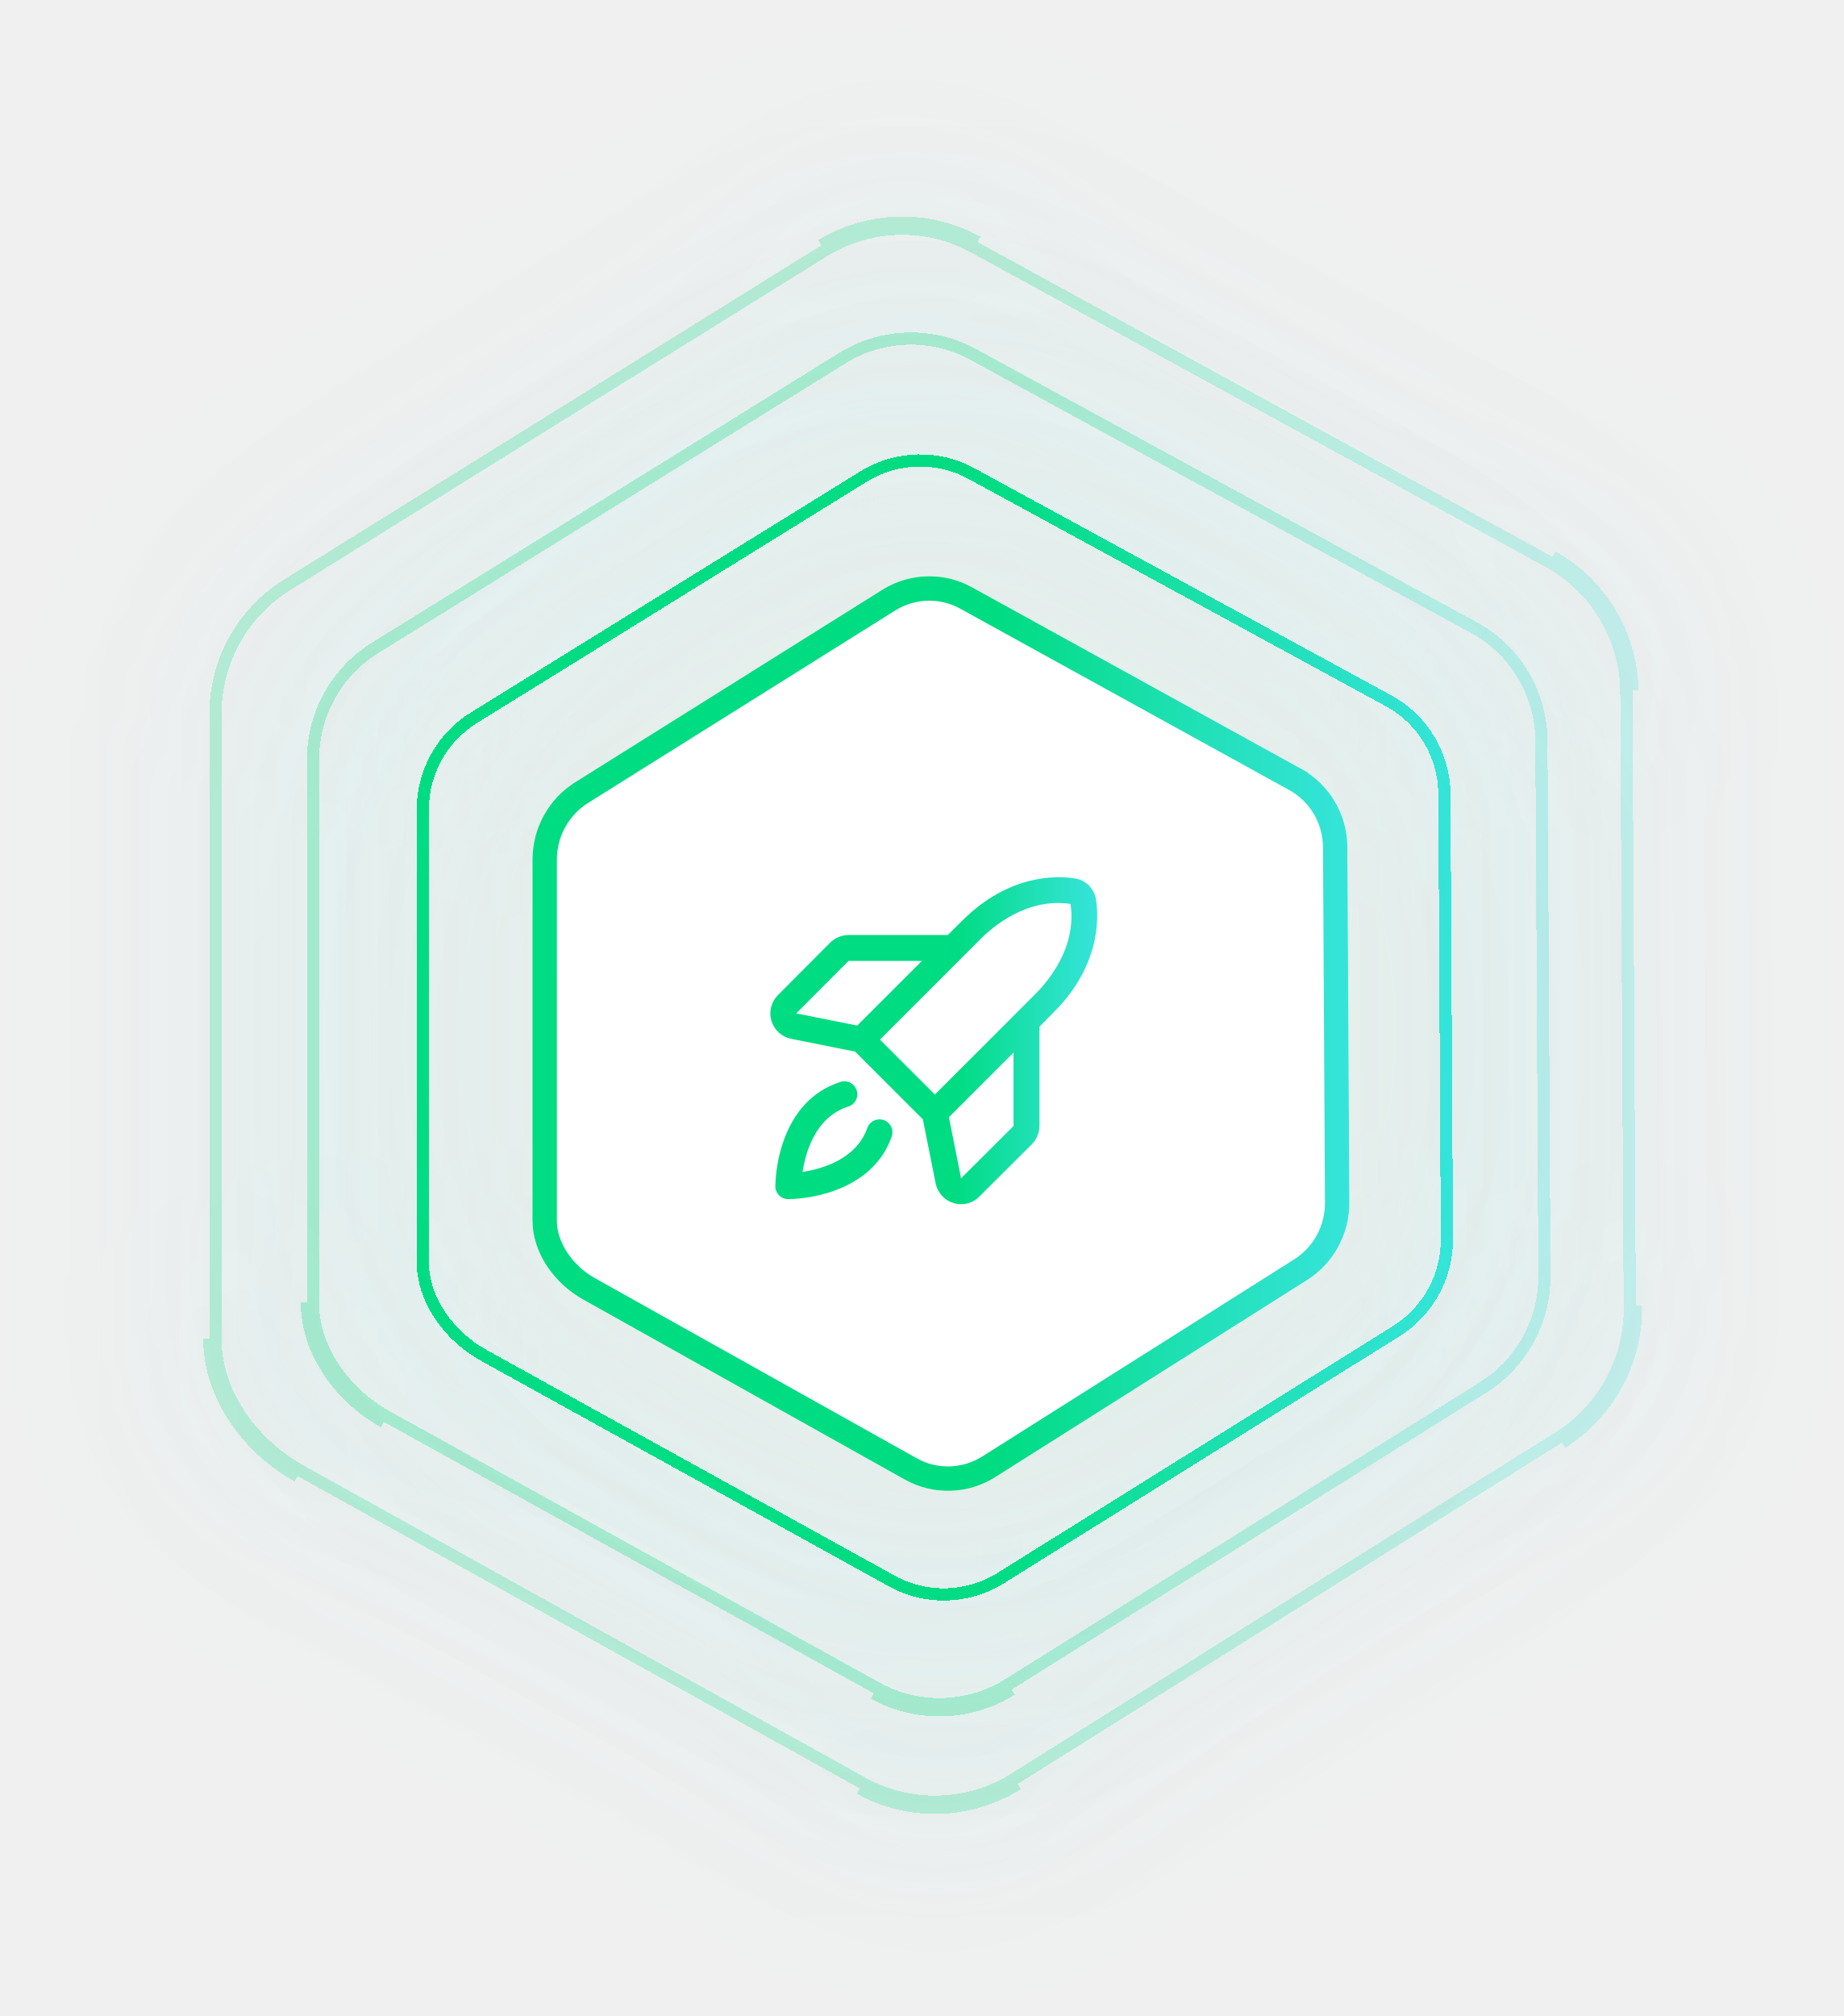
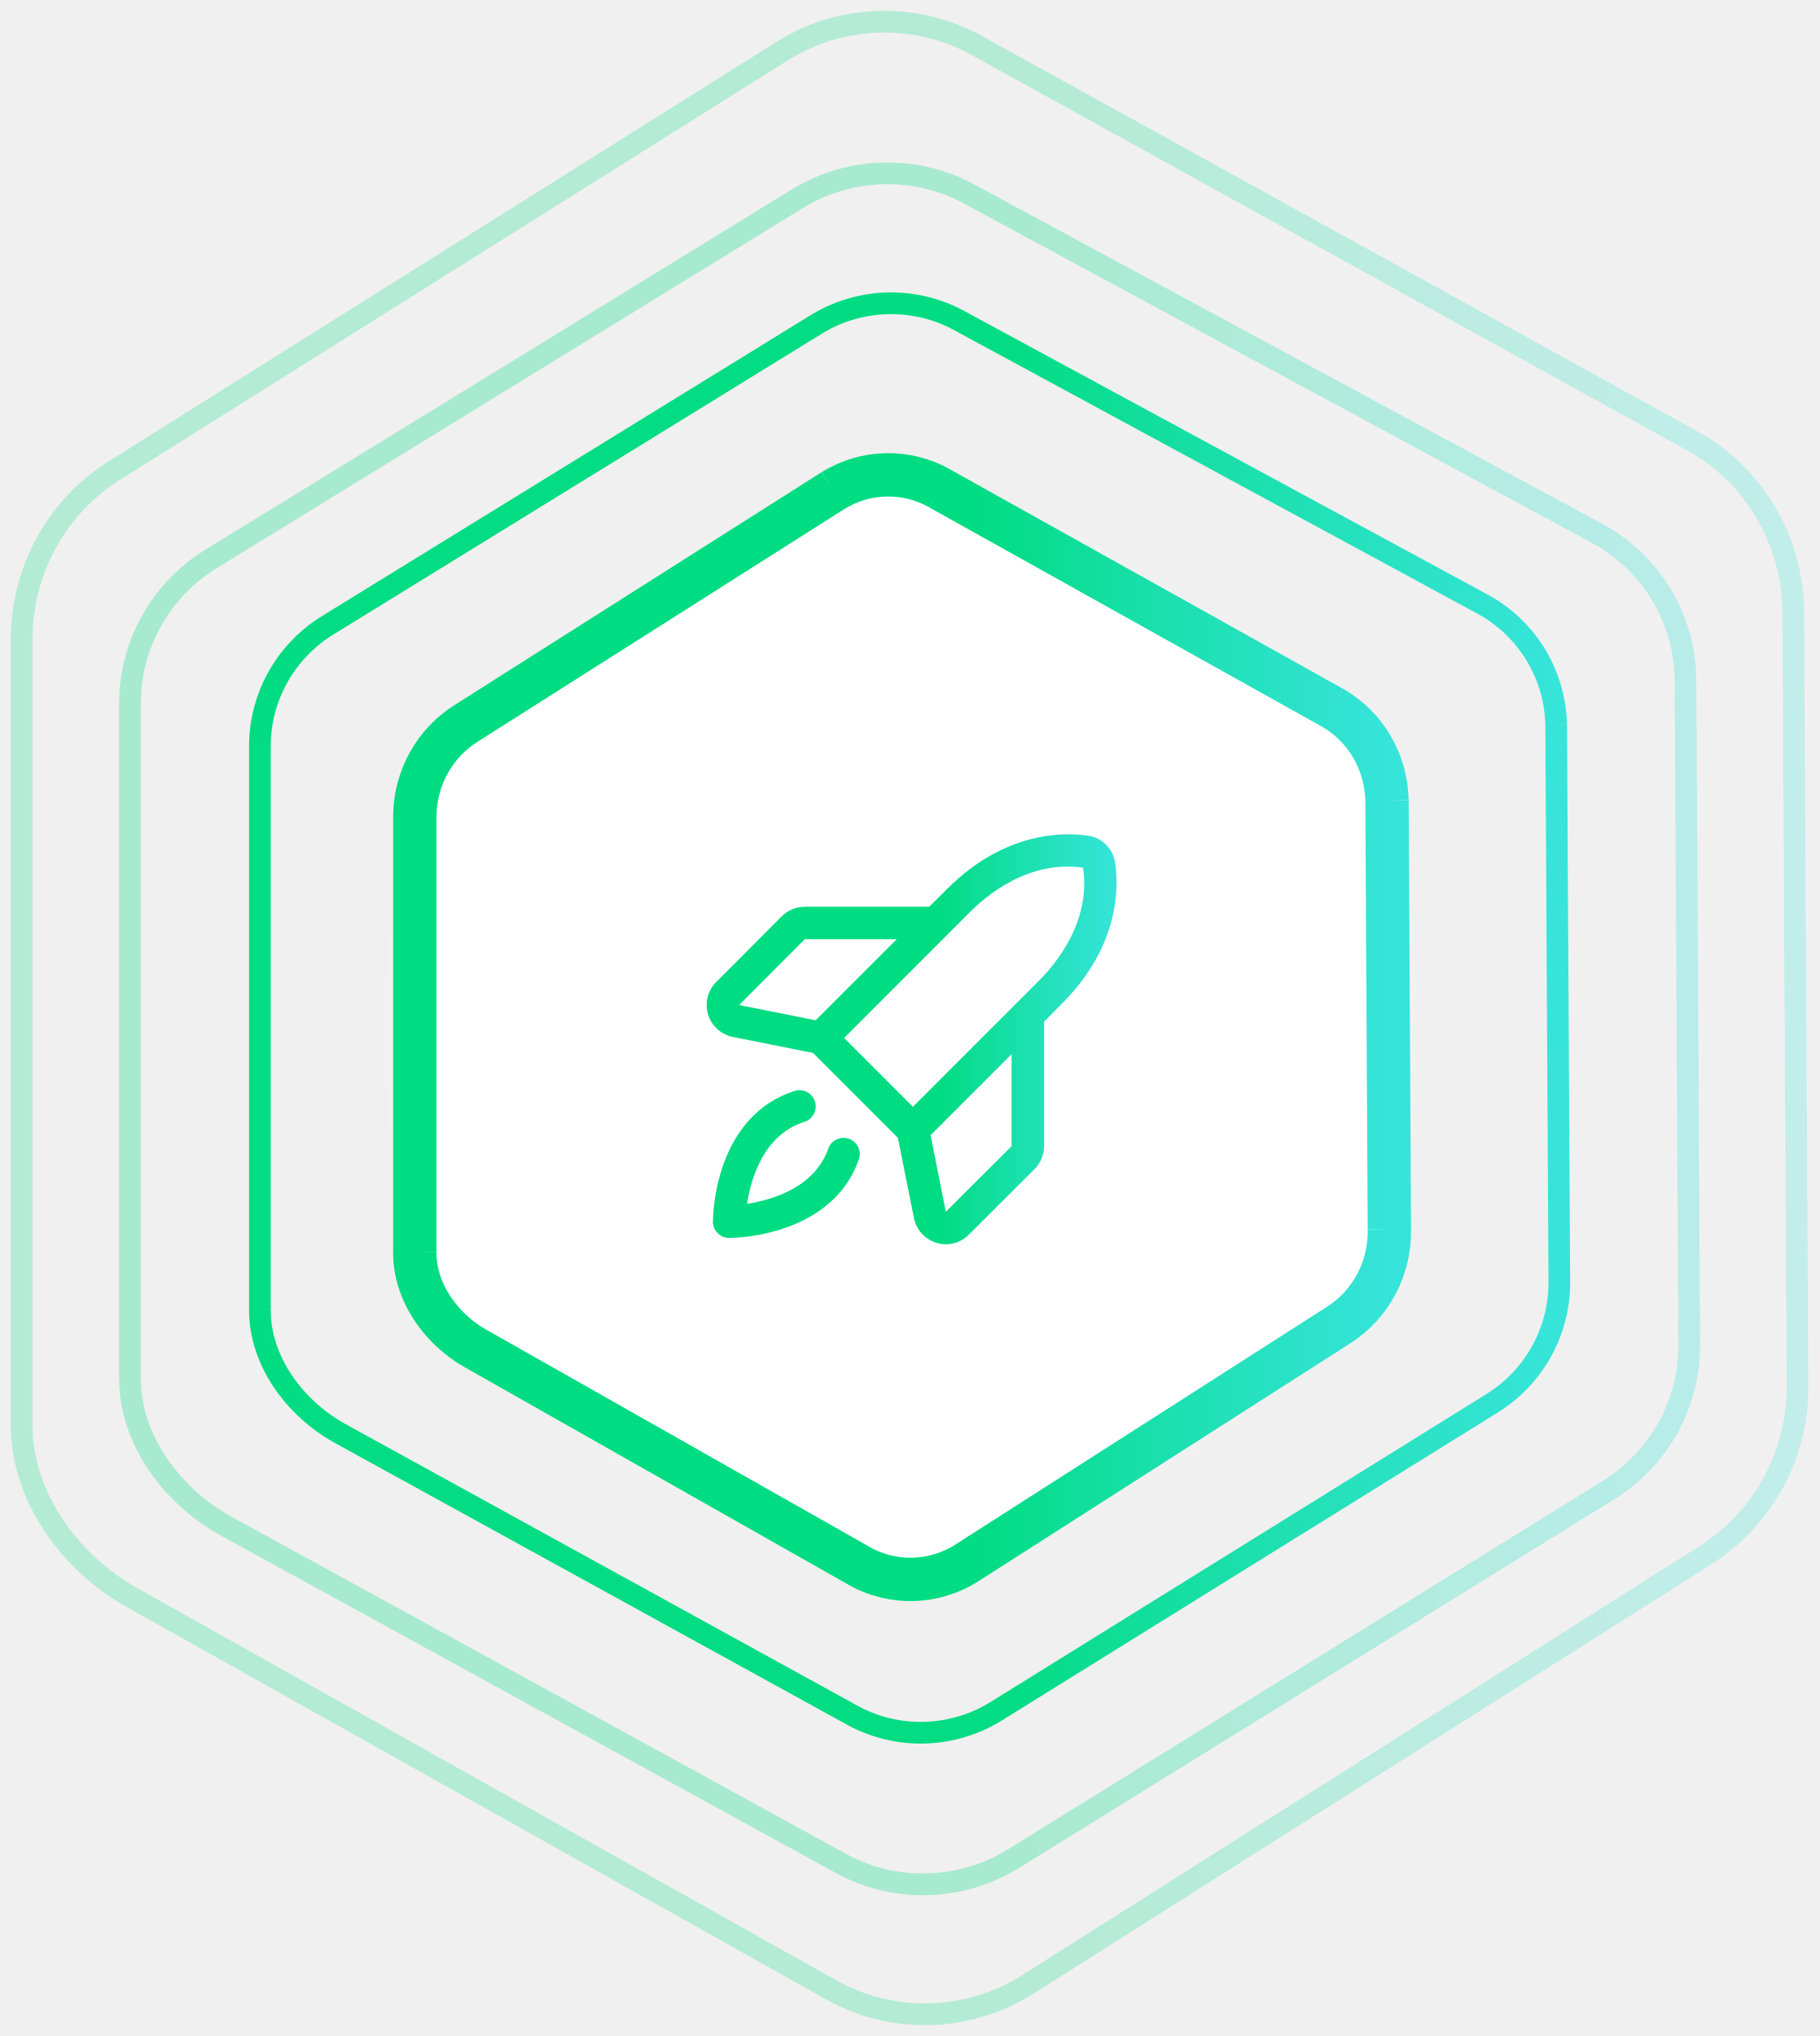
- <svg xmlns="http://www.w3.org/2000/svg" width="107" height="117" viewBox="0 0 107 117" fill="none">
-   <g filter="url(#filter0_d_2613_3668)">
-     <path d="M80.647 40.698C80.648 40.699 80.648 40.699 80.648 40.699C82.576 41.765 83.791 43.79 83.837 45.99C83.837 45.991 83.837 45.991 83.837 45.992L83.982 71.816L83.982 71.821C84.027 74.023 82.906 76.092 81.034 77.261L58.082 91.588C56.171 92.781 53.747 92.853 51.777 91.764L28.077 78.658C26.064 77.546 24.523 75.423 24.538 73.195H24.538V73.192L24.538 46.938C24.538 46.938 24.538 46.938 24.538 46.937C24.552 44.762 25.701 42.745 27.567 41.618L27.567 41.618L27.571 41.616L50.179 27.621C50.179 27.62 50.18 27.62 50.181 27.62C52.08 26.474 54.464 26.421 56.404 27.494L56.406 27.495L80.647 40.698Z" stroke="url(#paint0_linear_2613_3668)" stroke-width="0.708" shape-rendering="crispEdges" />
+ <svg xmlns="http://www.w3.org/2000/svg" width="84" height="94" viewBox="0 0 84 94" fill="none">
+   <path d="M37.746 14.943L15.193 28.83C13.226 30.011 12.015 32.126 12 34.407L12 60.457M37.746 14.943C39.759 13.735 42.261 13.684 44.309 14.811M37.746 14.943C39.749 13.741 42.261 13.685 44.309 14.811M12 60.457C11.984 62.84 13.622 65.037 15.713 66.187M12 60.457C11.984 62.828 13.623 65.038 15.713 66.187M15.713 66.187L39.352 79.189M39.352 79.189C41.431 80.333 43.974 80.262 45.998 79.006M39.352 79.189C41.43 80.332 43.984 80.256 45.998 79.006M45.998 79.006L68.891 64.791M68.891 64.791C70.865 63.566 72.046 61.398 71.999 59.089M68.891 64.791C70.866 63.565 72.046 61.4 71.999 59.089M71.999 59.089L71.854 33.464M71.854 33.464C71.806 31.145 70.526 29.031 68.49 27.911M71.854 33.464C71.806 31.156 70.525 29.03 68.49 27.911M68.49 27.911L44.309 14.811" stroke="url(#paint0_linear_2703_4066)" />
+   <path d="M36.896 9.129L9.831 25.751C7.471 27.165 6.018 29.696 6 32.427L6 63.608M36.896 9.129C39.31 7.683 42.313 7.622 44.77 8.97M36.896 9.129C39.298 7.69 42.314 7.623 44.77 8.97M6 63.608C5.981 66.46 7.946 69.09 10.455 70.467M6 63.608C5.981 66.445 7.947 69.091 10.455 70.467M10.455 70.467L38.823 86.03M38.823 86.03C41.317 87.398 44.369 87.314 46.798 85.81M38.823 86.03C41.316 87.398 44.381 87.306 46.798 85.81M46.798 85.81L74.27 68.796M74.27 68.796C76.637 67.329 78.055 64.734 77.998 61.97M74.27 68.796C76.639 67.328 78.055 64.736 77.998 61.97M77.998 61.97L77.824 31.297M77.824 31.297C77.767 28.521 76.231 25.991 73.788 24.651M77.824 31.297C77.767 28.535 76.23 25.991 73.788 24.651M73.788 24.651L44.77 8.97" stroke="url(#paint1_linear_2703_4066)" stroke-opacity="0.3" />
+   <path d="M36.187 2.315L5.363 21.672C2.675 23.319 1.021 26.266 1 29.447L1 65.758M36.187 2.315C38.937 0.63 42.356 0.56 45.155 2.13M36.187 2.315C38.923 0.639 42.357 0.56 45.155 2.13M1 65.758C0.979 69.08 3.216 72.143 6.074 73.746M1 65.758C0.979 69.063 3.218 72.144 6.074 73.746M6.074 73.746L38.381 91.87M38.381 91.87C41.222 93.464 44.698 93.366 47.464 91.614M38.381 91.87C41.221 93.463 44.712 93.357 47.464 91.614M47.464 91.614L78.751 71.8M78.751 71.8C81.448 70.092 83.063 67.07 82.998 63.852M78.751 71.8C81.45 70.091 83.063 67.072 82.998 63.852M82.998 63.852L82.8 28.131M82.8 28.131C82.735 24.898 80.985 21.952 78.203 20.392M82.8 28.131C82.735 24.914 80.984 21.951 78.203 20.392M78.203 20.392L45.155 2.13" stroke="url(#paint2_linear_2703_4066)" stroke-opacity="0.25" />
+   <g filter="url(#filter0_d_2703_4066)">
+     <path d="M21.547 33.381L38.463 22.65C39.972 21.716 41.848 21.677 43.384 22.547L61.52 32.671C63.047 33.536 64.007 35.169 64.043 36.961L64.152 56.763C64.187 58.548 63.302 60.221 61.821 61.169L44.651 72.153C43.133 73.124 41.226 73.178 39.667 72.294L21.937 62.247C20.369 61.359 19.141 59.661 19.153 57.819L19.153 37.69C19.164 35.927 20.072 34.293 21.547 33.381Z" fill="white" />
+     <path d="M38.463 22.65L21.547 33.381C20.072 34.293 19.164 35.927 19.153 37.69L19.153 57.819M38.463 22.65C39.972 21.716 41.848 21.677 43.384 22.547M38.463 22.65C39.964 21.721 41.849 21.677 43.384 22.547M19.153 57.819C19.141 59.661 20.369 61.359 21.937 62.247M19.153 57.819C19.141 59.651 20.37 61.359 21.937 62.247M21.937 62.247L39.667 72.294M39.667 72.294C41.226 73.178 43.133 73.124 44.651 72.153M39.667 72.294C41.225 73.178 43.141 73.119 44.651 72.153M44.651 72.153L61.821 61.169M61.821 61.169C63.301 60.222 64.187 58.547 64.152 56.763M61.821 61.169C63.302 60.221 64.187 58.548 64.152 56.763M64.152 56.763L64.043 36.961M64.043 36.961C64.007 35.169 63.047 33.536 61.52 32.671M64.043 36.961C64.007 35.178 63.046 33.535 61.52 32.671M61.52 32.671L43.384 22.547" stroke="url(#paint3_linear_2703_4066)" stroke-width="2" />
  </g>
-   <g filter="url(#filter1_d_2613_3668)">
-     <path d="M22.281 82.523C19.767 81.13 17.796 78.453 17.815 75.58M58.717 98.054C56.294 99.57 53.221 99.662 50.721 98.277M85.605 36.455C85.605 36.456 85.606 36.456 85.606 36.456C87.942 37.75 89.414 40.208 89.469 42.878C89.469 42.879 89.469 42.88 89.469 42.88L89.644 73.924L89.644 73.93C89.647 74.097 89.645 74.263 89.637 74.429C89.525 76.912 88.198 79.202 86.072 80.531L58.529 97.754C56.215 99.202 53.279 99.289 50.893 97.968L22.453 82.213C20.021 80.867 18.151 78.294 18.168 75.582H18.168V75.58L18.169 44.019C18.169 44.019 18.169 44.018 18.169 44.018C18.186 41.377 19.578 38.929 21.838 37.562L21.838 37.562L21.842 37.56L48.972 20.736C48.973 20.735 48.974 20.735 48.974 20.735C51.275 19.344 54.162 19.28 56.513 20.582L56.514 20.583L85.605 36.455Z" stroke="url(#paint1_linear_2613_3668)" stroke-opacity="0.3" stroke-width="0.708" shape-rendering="crispEdges" />
-   </g>
-   <g filter="url(#filter2_d_2613_3668)">
-     <path d="M90.67 83.716C93.389 82.008 95.016 78.988 94.951 75.772M17.276 85.667C14.392 84.064 12.131 80.984 12.153 77.679M59.07 103.535C56.291 105.278 52.766 105.384 49.899 103.791M90.109 32.312C92.917 33.872 94.685 36.835 94.751 40.052M56.739 14.051C53.913 12.481 50.446 12.559 47.683 14.236M94.597 75.78C94.601 75.973 94.599 76.166 94.59 76.357C94.46 79.232 92.929 81.882 90.475 83.421L58.882 103.235C56.212 104.91 52.824 105.011 50.071 103.482L17.448 85.358C17.361 85.309 17.274 85.259 17.187 85.207C14.514 83.615 12.487 80.728 12.507 77.681L12.507 77.679L12.507 41.37C12.507 41.369 12.507 41.369 12.507 41.369C12.527 38.311 14.133 35.478 16.742 33.896L16.742 33.896L16.745 33.894L47.866 14.538C47.867 14.538 47.867 14.537 47.868 14.537C50.523 12.927 53.854 12.853 56.567 14.36L56.569 14.361L89.937 32.622C89.938 32.622 89.938 32.622 89.938 32.622C92.634 34.12 94.333 36.966 94.397 40.057C94.397 40.057 94.397 40.058 94.397 40.059L94.597 75.774L94.597 75.78Z" stroke="url(#paint2_linear_2613_3668)" stroke-opacity="0.25" stroke-width="0.708" shape-rendering="crispEdges" />
-   </g>
-   <g filter="url(#filter3_d_2613_3668)">
-     <path d="M33.43 45.371L51.253 34.203C52.843 33.231 54.82 33.19 56.439 34.096L75.548 44.632C77.157 45.532 78.169 47.232 78.206 49.097L78.321 69.705C78.359 71.563 77.426 73.305 75.865 74.29L57.774 85.722C56.175 86.732 54.165 86.789 52.522 85.869L33.841 75.413C32.188 74.488 30.894 72.721 30.907 70.805L30.907 49.856C30.919 48.021 31.875 46.321 33.43 45.371Z" fill="white" />
-     <path d="M33.799 45.975L33.799 45.975L33.805 45.97L51.625 34.805C52.998 33.967 54.7 33.934 56.093 34.714L56.097 34.716L75.203 45.249C75.203 45.25 75.204 45.25 75.205 45.25C76.588 46.026 77.465 47.491 77.499 49.106L77.613 69.709H77.613L77.614 69.719C77.646 71.332 76.837 72.84 75.487 73.692L57.396 85.123C56.015 85.996 54.282 86.044 52.868 85.252L34.186 74.796C32.7 73.964 31.604 72.407 31.614 70.809L31.614 70.805L31.615 49.86C31.615 49.86 31.615 49.859 31.615 49.858C31.626 48.267 32.456 46.795 33.799 45.975Z" stroke="url(#paint3_linear_2613_3668)" stroke-width="1.415" />
-   </g>
-   <path d="M51.779 65.891C51.272 67.433 50.05 68.561 48.255 69.162C47.447 69.428 46.605 69.574 45.755 69.594C45.555 69.594 45.364 69.515 45.223 69.374C45.082 69.233 45.003 69.042 45.003 68.842C45.023 67.992 45.169 67.15 45.435 66.342C46.036 64.547 47.164 63.325 48.706 62.818C48.801 62.776 48.905 62.754 49.009 62.754C49.113 62.754 49.216 62.776 49.312 62.818C49.407 62.86 49.493 62.922 49.563 62.999C49.634 63.076 49.687 63.167 49.721 63.266C49.754 63.364 49.766 63.469 49.757 63.573C49.748 63.677 49.717 63.778 49.667 63.869C49.616 63.96 49.548 64.04 49.465 64.104C49.382 64.167 49.287 64.212 49.185 64.237C47.334 64.857 46.76 66.859 46.582 68.015C47.738 67.837 49.74 67.263 50.36 65.412C50.436 65.24 50.573 65.102 50.745 65.026C50.917 64.95 51.111 64.942 51.289 65.002C51.467 65.062 51.616 65.187 51.707 65.351C51.798 65.516 51.824 65.708 51.779 65.891ZM61.169 58.739L60.333 59.584V65.346C60.33 65.744 60.171 66.125 59.891 66.408L56.845 69.444C56.707 69.585 56.542 69.697 56.359 69.773C56.177 69.849 55.981 69.888 55.783 69.886C55.637 69.887 55.491 69.865 55.351 69.82C55.089 69.742 54.854 69.593 54.67 69.391C54.486 69.189 54.361 68.941 54.308 68.673L53.565 64.961L49.636 61.032L45.924 60.289C45.656 60.236 45.408 60.111 45.206 59.927C45.004 59.743 44.855 59.508 44.777 59.246C44.698 58.986 44.691 58.71 44.758 58.447C44.824 58.183 44.961 57.943 45.153 57.752L48.189 54.706C48.472 54.426 48.853 54.267 49.251 54.264H55.013L55.858 53.428C58.547 50.74 61.301 50.815 62.363 50.975C62.681 51.019 62.977 51.166 63.204 51.393C63.431 51.62 63.578 51.916 63.622 52.234C63.782 53.296 63.857 56.05 61.169 58.739ZM46.215 58.814L49.758 59.519L53.509 55.768H49.251L46.215 58.814ZM51.074 60.336L54.261 63.523L60.107 57.676C60.84 56.943 62.513 54.969 62.137 52.46C59.627 52.084 57.654 53.757 56.921 54.49L51.074 60.336ZM58.829 61.088L55.078 64.838L55.783 68.382L58.829 65.346V61.088Z" fill="url(#paint4_linear_2613_3668)" />
+   <rect width="24" height="24" transform="translate(30.1528 35.9209)" fill="white" />
+   <path d="M39.678 53.461C39.172 54.999 37.953 56.124 36.162 56.724C35.357 56.99 34.516 57.135 33.668 57.155C33.469 57.155 33.279 57.076 33.138 56.935C32.997 56.795 32.918 56.604 32.918 56.405C32.938 55.557 33.084 54.717 33.35 53.911C33.95 52.121 35.075 50.902 36.612 50.396C36.707 50.354 36.81 50.332 36.914 50.332C37.019 50.332 37.121 50.354 37.217 50.396C37.312 50.438 37.397 50.499 37.467 50.576C37.538 50.653 37.591 50.744 37.624 50.842C37.658 50.941 37.67 51.045 37.661 51.149C37.651 51.253 37.621 51.353 37.571 51.444C37.52 51.535 37.452 51.615 37.369 51.678C37.286 51.742 37.191 51.787 37.09 51.811C35.243 52.43 34.672 54.427 34.493 55.58C35.647 55.402 37.643 54.83 38.262 52.983C38.337 52.811 38.474 52.674 38.646 52.599C38.818 52.523 39.011 52.514 39.189 52.574C39.367 52.634 39.515 52.758 39.606 52.923C39.696 53.087 39.722 53.279 39.678 53.461V53.461ZM49.043 46.327L48.209 47.171V52.917C48.206 53.315 48.048 53.695 47.768 53.977L44.731 57.005C44.593 57.146 44.428 57.258 44.246 57.334C44.064 57.409 43.869 57.447 43.672 57.446C43.525 57.447 43.38 57.425 43.24 57.38C42.979 57.302 42.745 57.154 42.561 56.953C42.378 56.751 42.253 56.503 42.2 56.236L41.459 52.533L37.54 48.614L33.837 47.874C33.57 47.821 33.322 47.696 33.121 47.512C32.919 47.329 32.772 47.094 32.693 46.833C32.615 46.574 32.608 46.298 32.674 46.036C32.74 45.773 32.876 45.533 33.068 45.343L36.096 42.305C36.378 42.025 36.759 41.867 37.156 41.864H42.903L43.746 41.03C46.428 38.349 49.175 38.424 50.234 38.583C50.552 38.627 50.846 38.773 51.073 39C51.3 39.227 51.446 39.522 51.49 39.839C51.65 40.899 51.725 43.646 49.043 46.327V46.327ZM34.128 46.402L37.662 47.105L41.403 43.364H37.156L34.128 46.402ZM38.975 47.921L42.153 51.099L47.984 45.267C48.715 44.536 50.384 42.568 50.009 40.064C47.506 39.689 45.537 41.358 44.806 42.089L38.975 47.921ZM46.709 48.671L42.968 52.411L43.672 55.946L46.709 52.917V48.671Z" fill="url(#paint4_linear_2703_4066)" />
  <defs>
-     <filter id="filter0_d_2613_3668" x="11.827" y="14.011" width="84.867" height="91.237" filterUnits="userSpaceOnUse" color-interpolation-filters="sRGB">
-       <feFlood flood-opacity="0" result="BackgroundImageFix" />
-       <feColorMatrix in="SourceAlpha" type="matrix" values="0 0 0 0 0 0 0 0 0 0 0 0 0 0 0 0 0 0 127 0" result="hardAlpha" />
-       <feOffset />
-       <feGaussianBlur stdDeviation="6.178" />
-       <feComposite in2="hardAlpha" operator="out" />
-       <feColorMatrix type="matrix" values="0 0 0 0 0.212 0 0 0 0 0.894 0 0 0 0 0.855 0 0 0 0.54 0" />
-       <feBlend mode="normal" in2="BackgroundImageFix" result="effect1_dropShadow_2613_3668" />
-       <feBlend mode="normal" in="SourceGraphic" in2="effect1_dropShadow_2613_3668" result="shape" />
-     </filter>
-     <filter id="filter1_d_2613_3668" x="5.866" y="7.342" width="96.082" height="103.866" filterUnits="userSpaceOnUse" color-interpolation-filters="sRGB">
+     <filter id="filter0_d_2703_4066" x="6.204" y="8.972" width="70.897" height="76.897" filterUnits="userSpaceOnUse" color-interpolation-filters="sRGB">
      <feFlood flood-opacity="0" result="BackgroundImageFix" />
      <feColorMatrix in="SourceAlpha" type="matrix" values="0 0 0 0 0 0 0 0 0 0 0 0 0 0 0 0 0 0 127 0" result="hardAlpha" />
      <feOffset />
      <feGaussianBlur stdDeviation="5.974" />
      <feComposite in2="hardAlpha" operator="out" />
-       <feColorMatrix type="matrix" values="0 0 0 0 0.212 0 0 0 0 0.894 0 0 0 0 0.855 0 0 0 0.54 0" />
-       <feBlend mode="normal" in2="BackgroundImageFix" result="effect1_dropShadow_2613_3668" />
-       <feBlend mode="normal" in="SourceGraphic" in2="effect1_dropShadow_2613_3668" result="shape" />
+       <feColorMatrix type="matrix" values="0 0 0 0 1 0 0 0 0 1 0 0 0 0 1 0 0 0 0.07 0" />
+       <feBlend mode="normal" in2="BackgroundImageFix" result="effect1_dropShadow_2703_4066" />
+       <feBlend mode="normal" in="SourceGraphic" in2="effect1_dropShadow_2703_4066" result="shape" />
    </filter>
-     <filter id="filter2_d_2613_3668" x="0.204" y="0.972" width="106.697" height="115.897" filterUnits="userSpaceOnUse" color-interpolation-filters="sRGB">
-       <feFlood flood-opacity="0" result="BackgroundImageFix" />
-       <feColorMatrix in="SourceAlpha" type="matrix" values="0 0 0 0 0 0 0 0 0 0 0 0 0 0 0 0 0 0 127 0" result="hardAlpha" />
-       <feOffset />
-       <feGaussianBlur stdDeviation="5.974" />
-       <feComposite in2="hardAlpha" operator="out" />
-       <feColorMatrix type="matrix" values="0 0 0 0 0.212 0 0 0 0 0.894 0 0 0 0 0.855 0 0 0 0.3 0" />
-       <feBlend mode="normal" in2="BackgroundImageFix" result="effect1_dropShadow_2613_3668" />
-       <feBlend mode="normal" in="SourceGraphic" in2="effect1_dropShadow_2613_3668" result="shape" />
-     </filter>
-     <filter id="filter3_d_2613_3668" x="12.17" y="14.707" width="84.889" height="90.551" filterUnits="userSpaceOnUse" color-interpolation-filters="sRGB">
-       <feFlood flood-opacity="0" result="BackgroundImageFix" />
-       <feColorMatrix in="SourceAlpha" type="matrix" values="0 0 0 0 0 0 0 0 0 0 0 0 0 0 0 0 0 0 127 0" result="hardAlpha" />
-       <feOffset />
-       <feGaussianBlur stdDeviation="9.368" />
-       <feComposite in2="hardAlpha" operator="out" />
-       <feColorMatrix type="matrix" values="0 0 0 0 0 0 0 0 0 0.863 0 0 0 0 0.51 0 0 0 0.07 0" />
-       <feBlend mode="normal" in2="BackgroundImageFix" result="effect1_dropShadow_2613_3668" />
-       <feBlend mode="normal" in="SourceGraphic" in2="effect1_dropShadow_2613_3668" result="shape" />
-     </filter>
-     <linearGradient id="paint0_linear_2613_3668" x1="58.444" y1="59.629" x2="84.337" y2="59.629" gradientUnits="userSpaceOnUse">
+     <linearGradient id="paint0_linear_2703_4066" x1="46.173" y1="47" x2="72" y2="47" gradientUnits="userSpaceOnUse">
      <stop stop-color="#00DC82" />
      <stop offset="0.5" stop-color="#1DE0B1" />
      <stop offset="1" stop-color="#36E4DA" />
    </linearGradient>
-     <linearGradient id="paint1_linear_2613_3668" x1="58.927" y1="59.275" x2="89.999" y2="59.275" gradientUnits="userSpaceOnUse">
+     <linearGradient id="paint1_linear_2703_4066" x1="47.008" y1="47.5" x2="78" y2="47.5" gradientUnits="userSpaceOnUse">
      <stop stop-color="#00DC82" />
      <stop offset="0.5" stop-color="#1DE0B1" />
      <stop offset="1" stop-color="#36E4DA" />
    </linearGradient>
-     <linearGradient id="paint2_linear_2613_3668" x1="59.312" y1="58.921" x2="94.953" y2="58.921" gradientUnits="userSpaceOnUse">
+     <linearGradient id="paint2_linear_2703_4066" x1="47.703" y1="47" x2="83" y2="47" gradientUnits="userSpaceOnUse">
      <stop stop-color="#00DC82" />
      <stop offset="0.5" stop-color="#1DE0B1" />
      <stop offset="1" stop-color="#36E4DA" />
    </linearGradient>
-     <linearGradient id="paint3_linear_2613_3668" x1="57.912" y1="59.983" x2="78.322" y2="59.983" gradientUnits="userSpaceOnUse">
+     <linearGradient id="paint3_linear_2703_4066" x1="44.782" y1="47.421" x2="64.153" y2="47.421" gradientUnits="userSpaceOnUse">
      <stop stop-color="#00DC82" />
      <stop offset="0.5" stop-color="#1DE0B1" />
      <stop offset="1" stop-color="#36E4DA" />
    </linearGradient>
-     <linearGradient id="paint4_linear_2613_3668" x1="55.519" y1="60.398" x2="63.687" y2="60.398" gradientUnits="userSpaceOnUse">
+     <linearGradient id="paint4_linear_2703_4066" x1="43.408" y1="47.982" x2="51.555" y2="47.982" gradientUnits="userSpaceOnUse">
      <stop stop-color="#00DC82" />
      <stop offset="0.5" stop-color="#1DE0B1" />
      <stop offset="1" stop-color="#36E4DA" />
    </linearGradient>
  </defs>
</svg>
